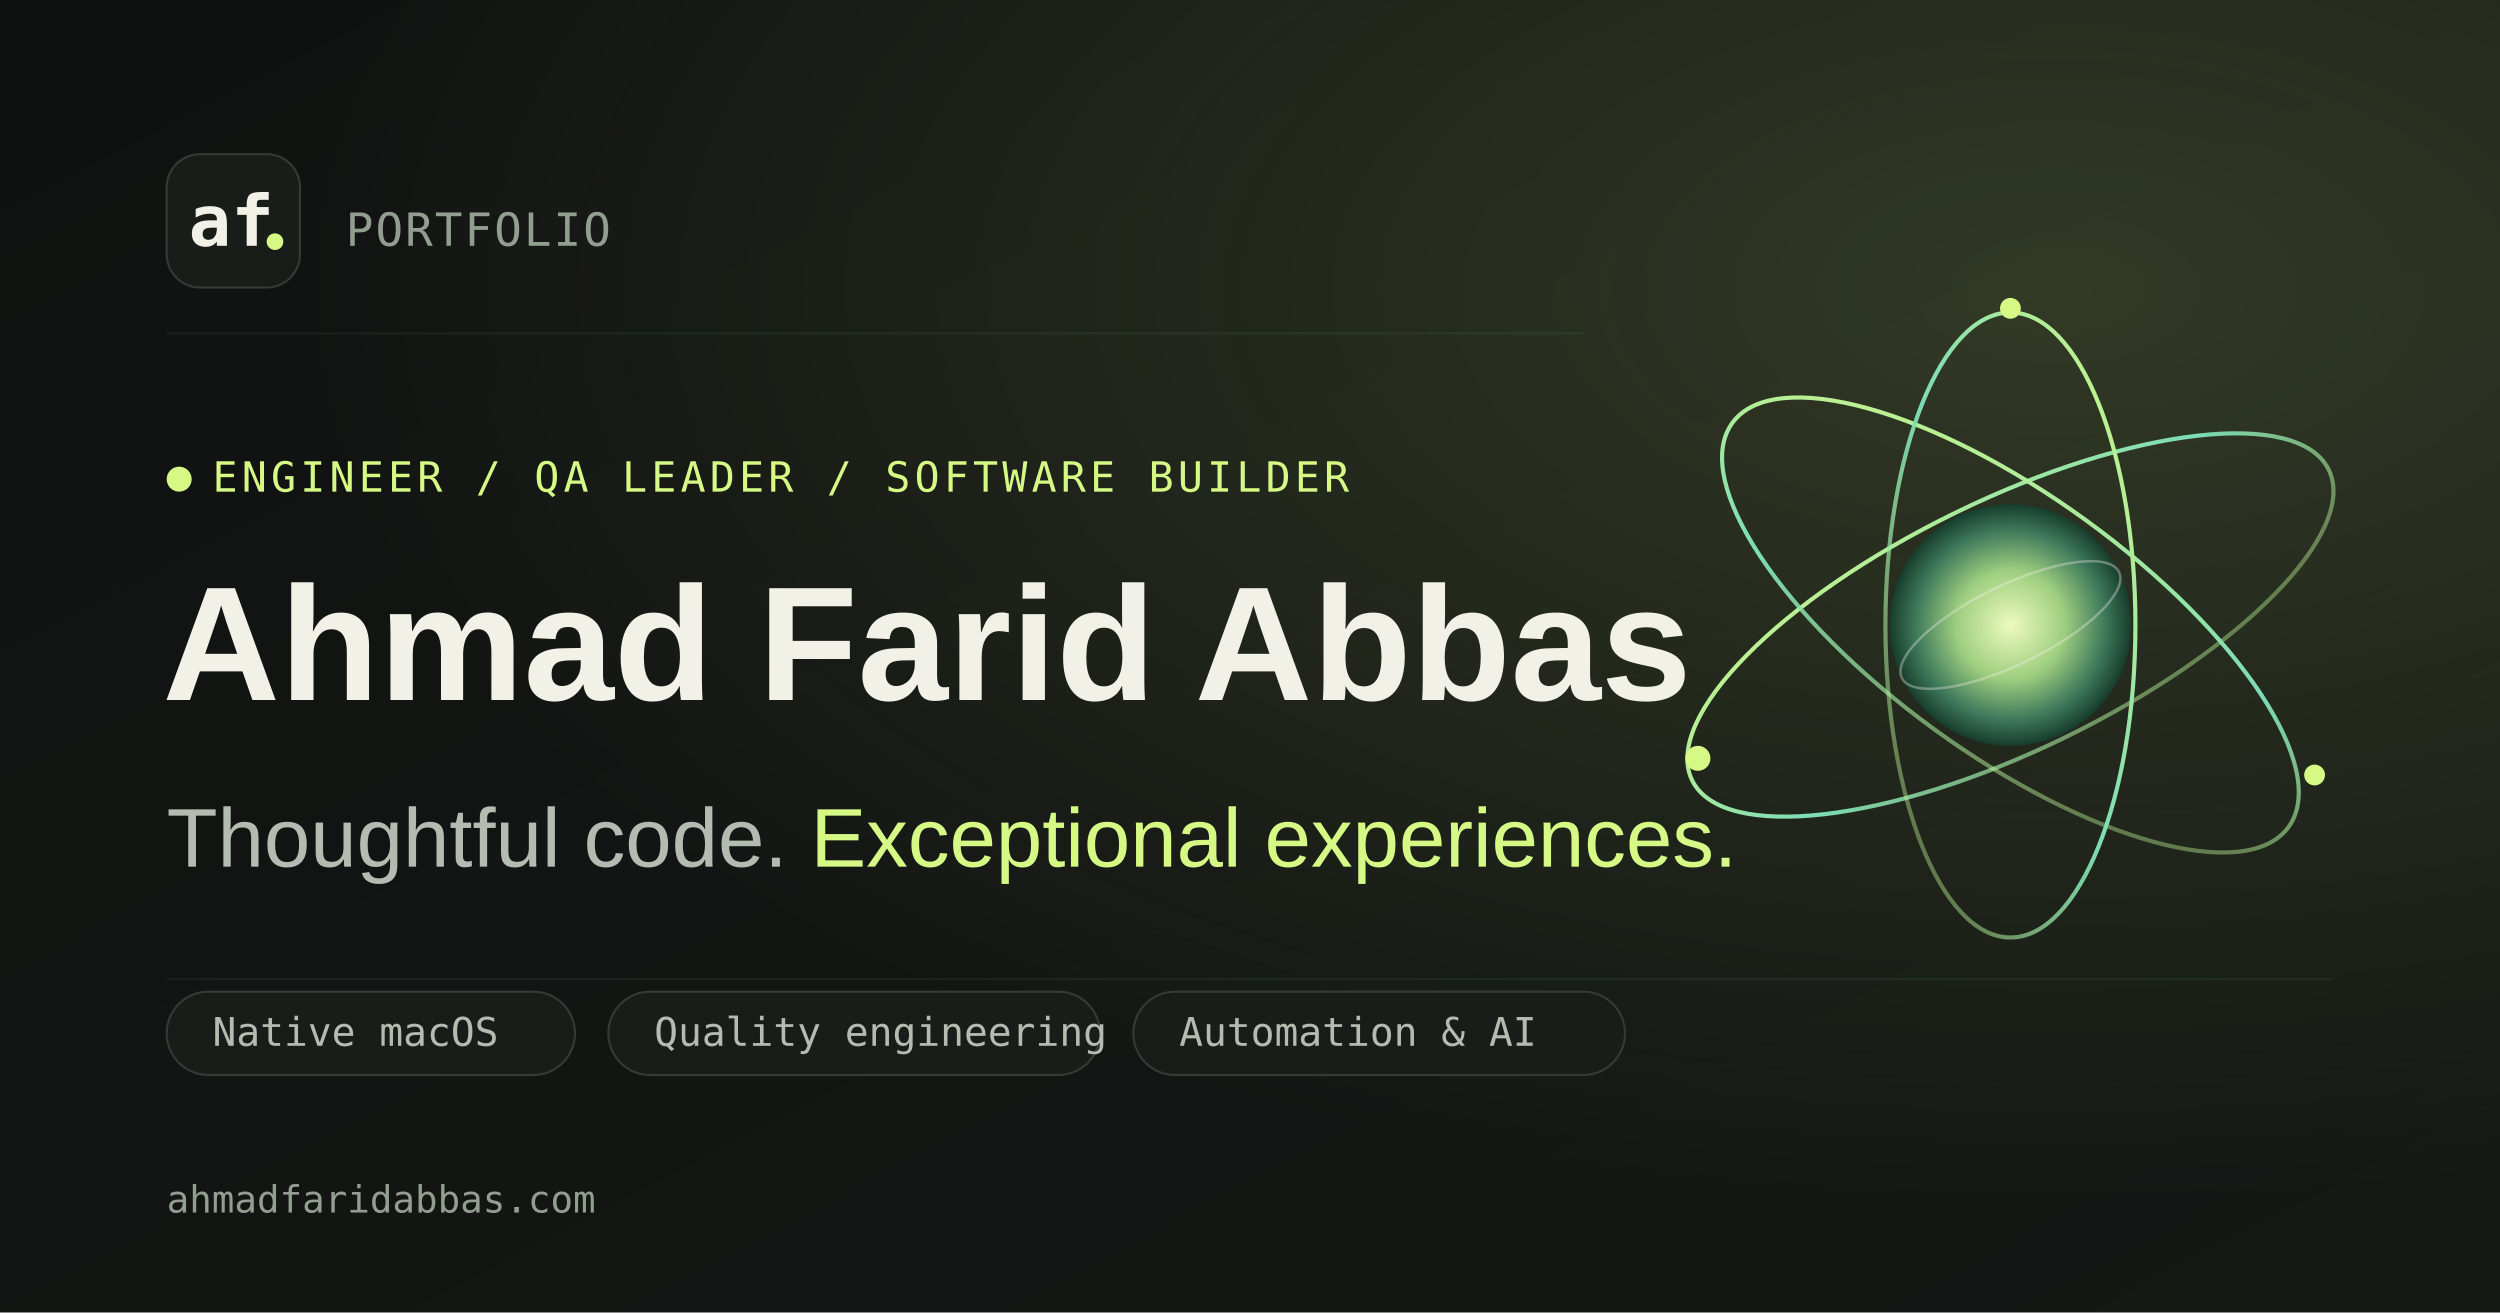
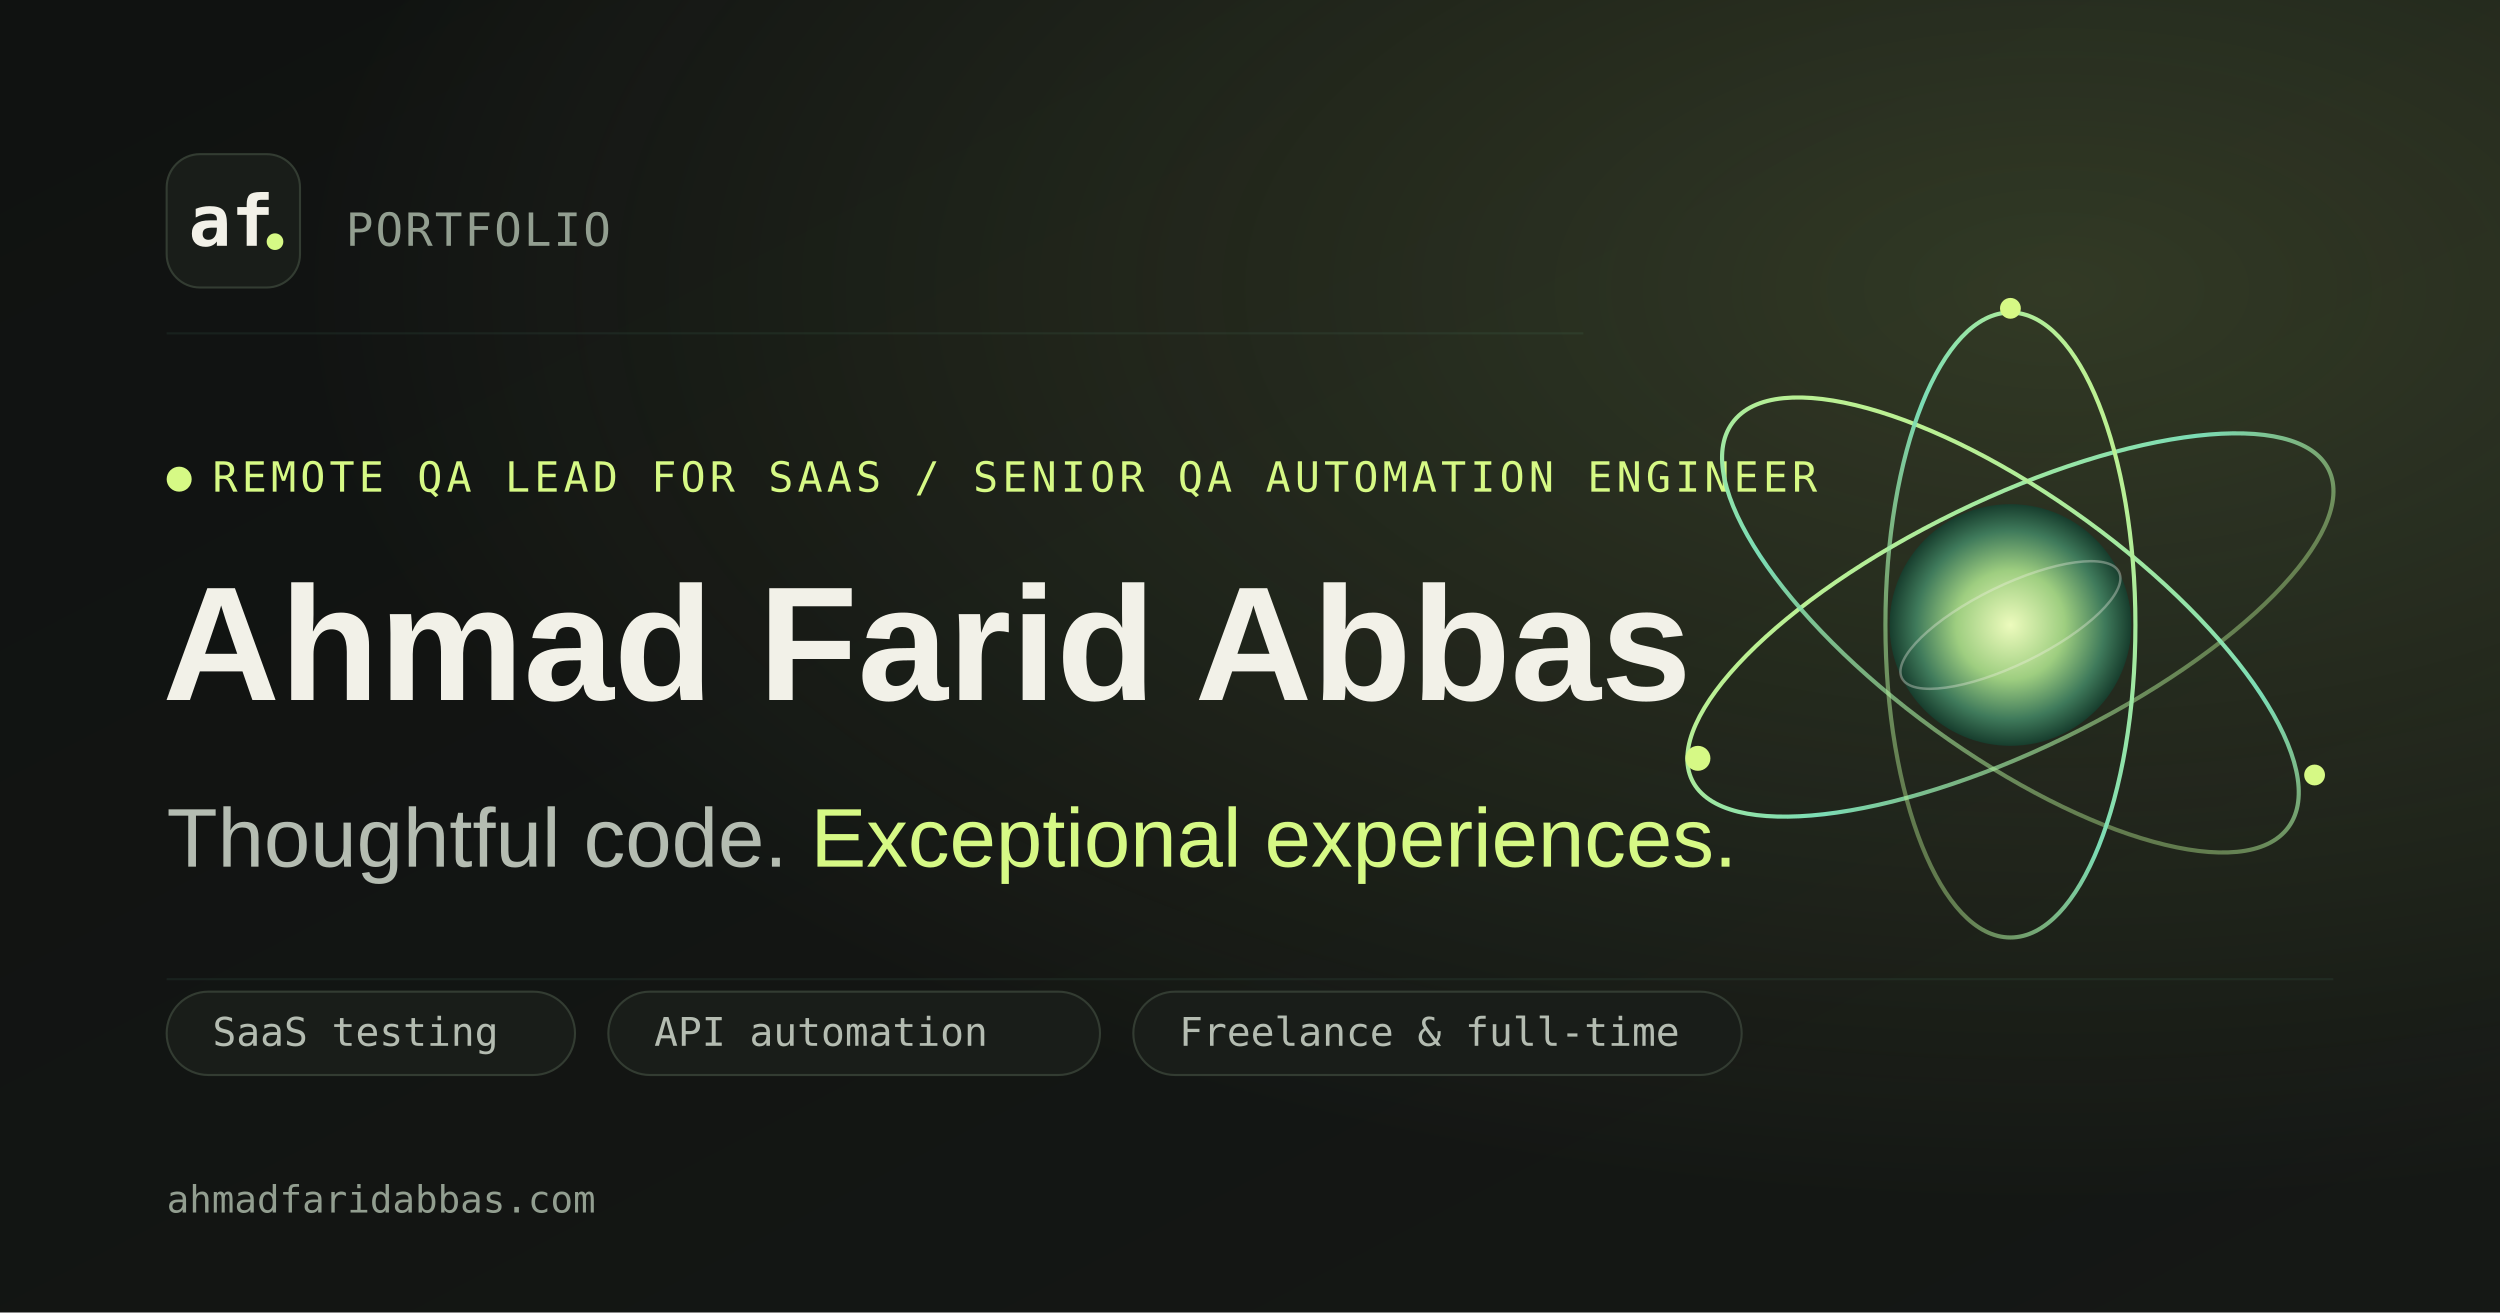
<svg xmlns="http://www.w3.org/2000/svg" width="1200" height="630" viewBox="0 0 1200 630" font-family="'Space Grotesk','Helvetica Neue',Arial,sans-serif">
  <defs>
    <linearGradient id="bg" x1="0" y1="0" x2="1" y2="1">
      <stop offset="0" stop-color="#101211" />
      <stop offset="1" stop-color="#151815" />
    </linearGradient>
    <radialGradient id="glow" cx="0.82" cy="0.22" r="0.7">
      <stop offset="0" stop-color="#d6f985" stop-opacity="0.16" />
      <stop offset="1" stop-color="#d6f985" stop-opacity="0" />
    </radialGradient>
    <linearGradient id="orbit" x1="0" y1="0" x2="1" y2="1">
      <stop offset="0" stop-color="#d6f985" />
      <stop offset="0.5" stop-color="#7bdcb5" />
      <stop offset="1" stop-color="#d6f985" stop-opacity="0.18" />
    </linearGradient>
    <radialGradient id="core" cx="0.5" cy="0.5" r="0.5">
      <stop offset="0" stop-color="#edfbbd" />
      <stop offset="0.45" stop-color="#9ece80" />
      <stop offset="0.78" stop-color="#3f7a5b" />
      <stop offset="1" stop-color="#173d2d" />
    </radialGradient>
  </defs>
  <rect width="1200" height="630" fill="url(#bg)" />
  <rect width="1200" height="630" fill="url(#glow)" />
  <g stroke="#7bdcb5" stroke-opacity="0.07" stroke-width="1">
    <line x1="80" y1="470" x2="1120" y2="470" />
    <line x1="80" y1="160" x2="760" y2="160" />
  </g>
  <g transform="translate(80,74)">
    <rect width="64" height="64" rx="16" fill="#191d19" stroke="#333c32" />
    <text x="31" y="44" font-family="'JetBrains Mono',monospace" font-size="34" font-weight="700" fill="#f2f1e8" text-anchor="middle">af</text>
    <circle cx="52" cy="42" r="4" fill="#d6f985" />
  </g>
  <text x="166" y="118" font-family="'JetBrains Mono',monospace" font-size="22" letter-spacing="1" fill="#929e90">PORTFOLIO</text>
  <g transform="translate(80,236)">
    <circle cx="6" cy="-6" r="6" fill="#d6f985" />
-     <text x="22" y="0" font-family="'JetBrains Mono',monospace" font-size="20" letter-spacing="2" fill="#d6f985">ENGINEER / QA LEADER / SOFTWARE BUILDER</text>
+     <text x="22" y="0" font-family="'JetBrains Mono',monospace" font-size="20" letter-spacing="2" fill="#d6f985">REMOTE QA LEAD FOR SAAS / SENIOR QA AUTOMATION ENGINEER</text>
  </g>
  <text x="78" y="336" font-size="78" font-weight="700" fill="#f2f1e8">Ahmad Farid Abbas</text>
  <text x="80" y="416" font-size="40" font-weight="500" fill="#b4bcb1">Thoughtful code. <tspan fill="#d6f985">Exceptional experiences.</tspan>
  </text>
  <g font-family="'JetBrains Mono',monospace" font-size="19" fill="#b4bcb1">
    <g transform="translate(80,502)">
      <rect x="0" y="-26" width="196" height="40" rx="20" fill="#191d19" stroke="#333c32" />
-       <text x="22" y="0">Native macOS</text>
+       <text x="22" y="0">SaaS testing</text>
    </g>
    <g transform="translate(292,502)">
      <rect x="0" y="-26" width="236" height="40" rx="20" fill="#191d19" stroke="#333c32" />
-       <text x="22" y="0">Quality engineering</text>
+       <text x="22" y="0">API automation</text>
    </g>
    <g transform="translate(544,502)">
-       <rect x="0" y="-26" width="236" height="40" rx="20" fill="#191d19" stroke="#333c32" />
-       <text x="22" y="0">Automation &amp; AI</text>
+       <rect x="0" y="-26" width="292" height="40" rx="20" fill="#191d19" stroke="#333c32" />
+       <text x="22" y="0">Freelance &amp; full-time</text>
    </g>
  </g>
  <text x="80" y="582" font-family="'JetBrains Mono',monospace" font-size="18" fill="#929e90">ahmadfaridabbas.com</text>
  <g transform="translate(965,300)">
    <g stroke="url(#orbit)" stroke-width="2" fill="none">
      <ellipse rx="170" ry="60" transform="rotate(-26)" />
      <ellipse rx="165" ry="62" transform="rotate(36)" />
      <ellipse rx="150" ry="60" transform="rotate(90)" />
    </g>
    <circle r="58" fill="url(#core)" />
    <ellipse rx="58" ry="19" transform="rotate(-26)" fill="none" stroke="#f2f1e8" stroke-opacity="0.35" stroke-width="1.2" />
    <g fill="#d6f985">
      <circle cx="-150" cy="64" r="6" />
      <circle cx="146" cy="72" r="5" />
      <circle cx="0" cy="-152" r="5" />
    </g>
  </g>
</svg>
